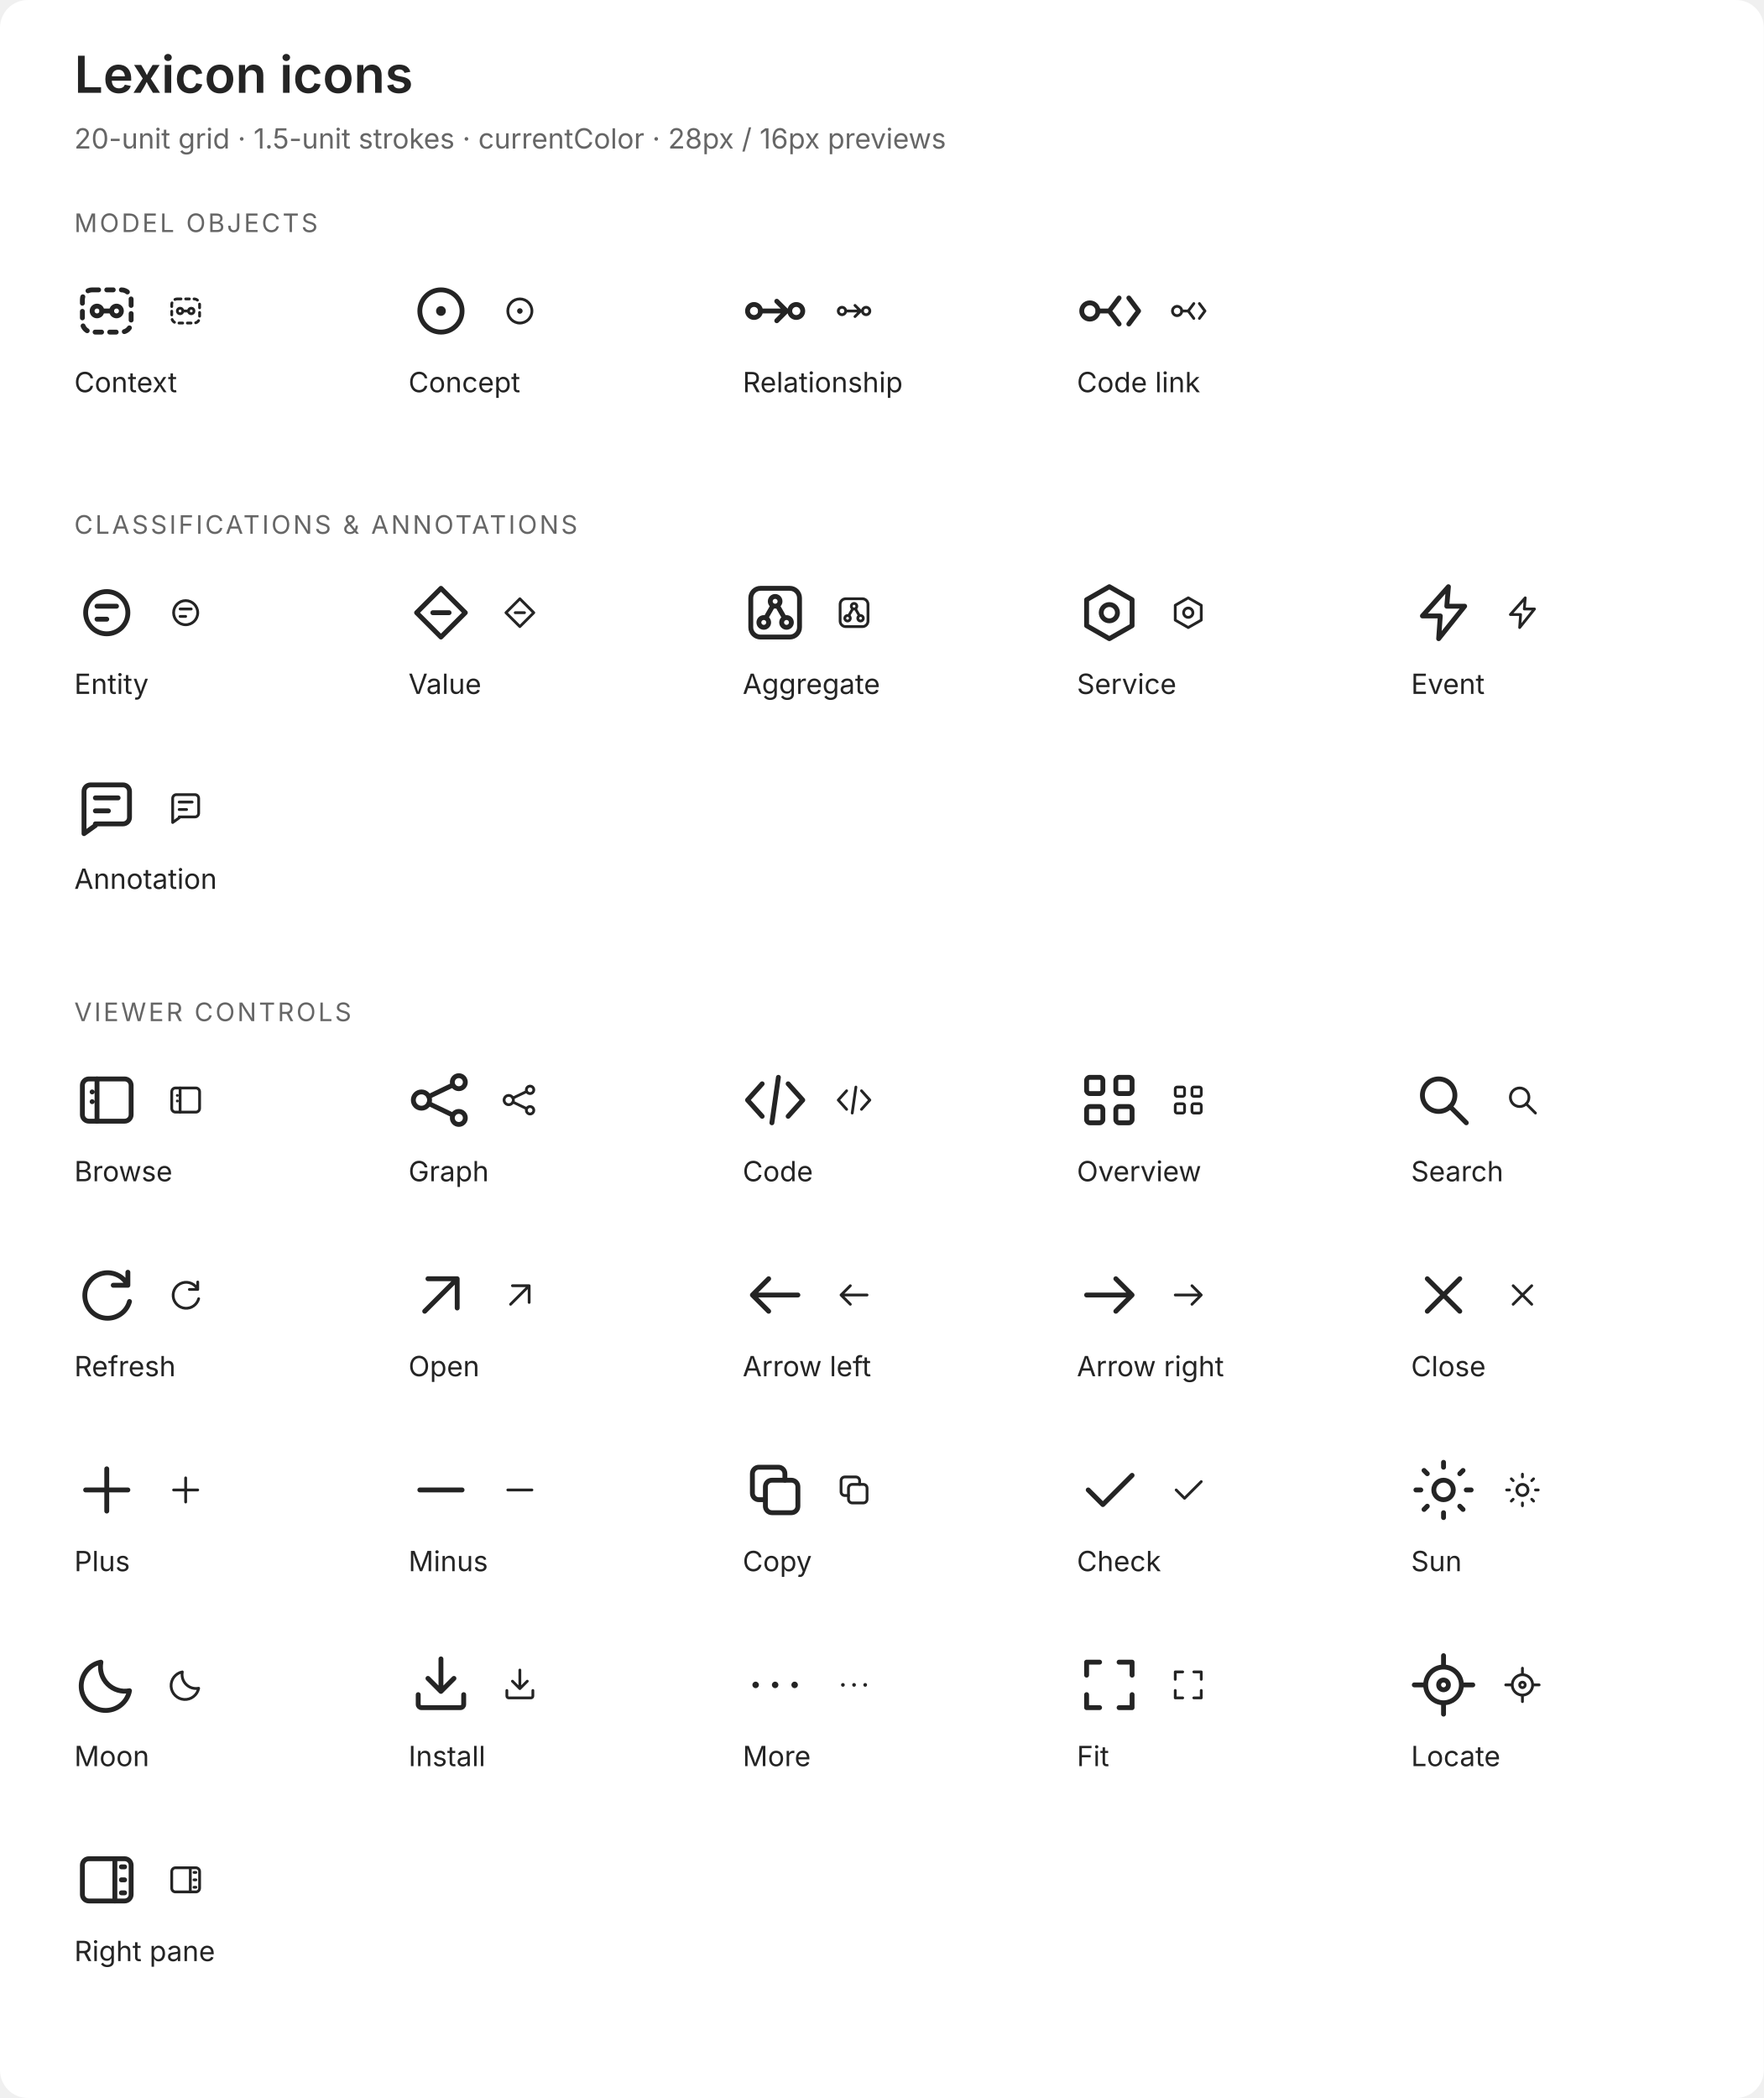
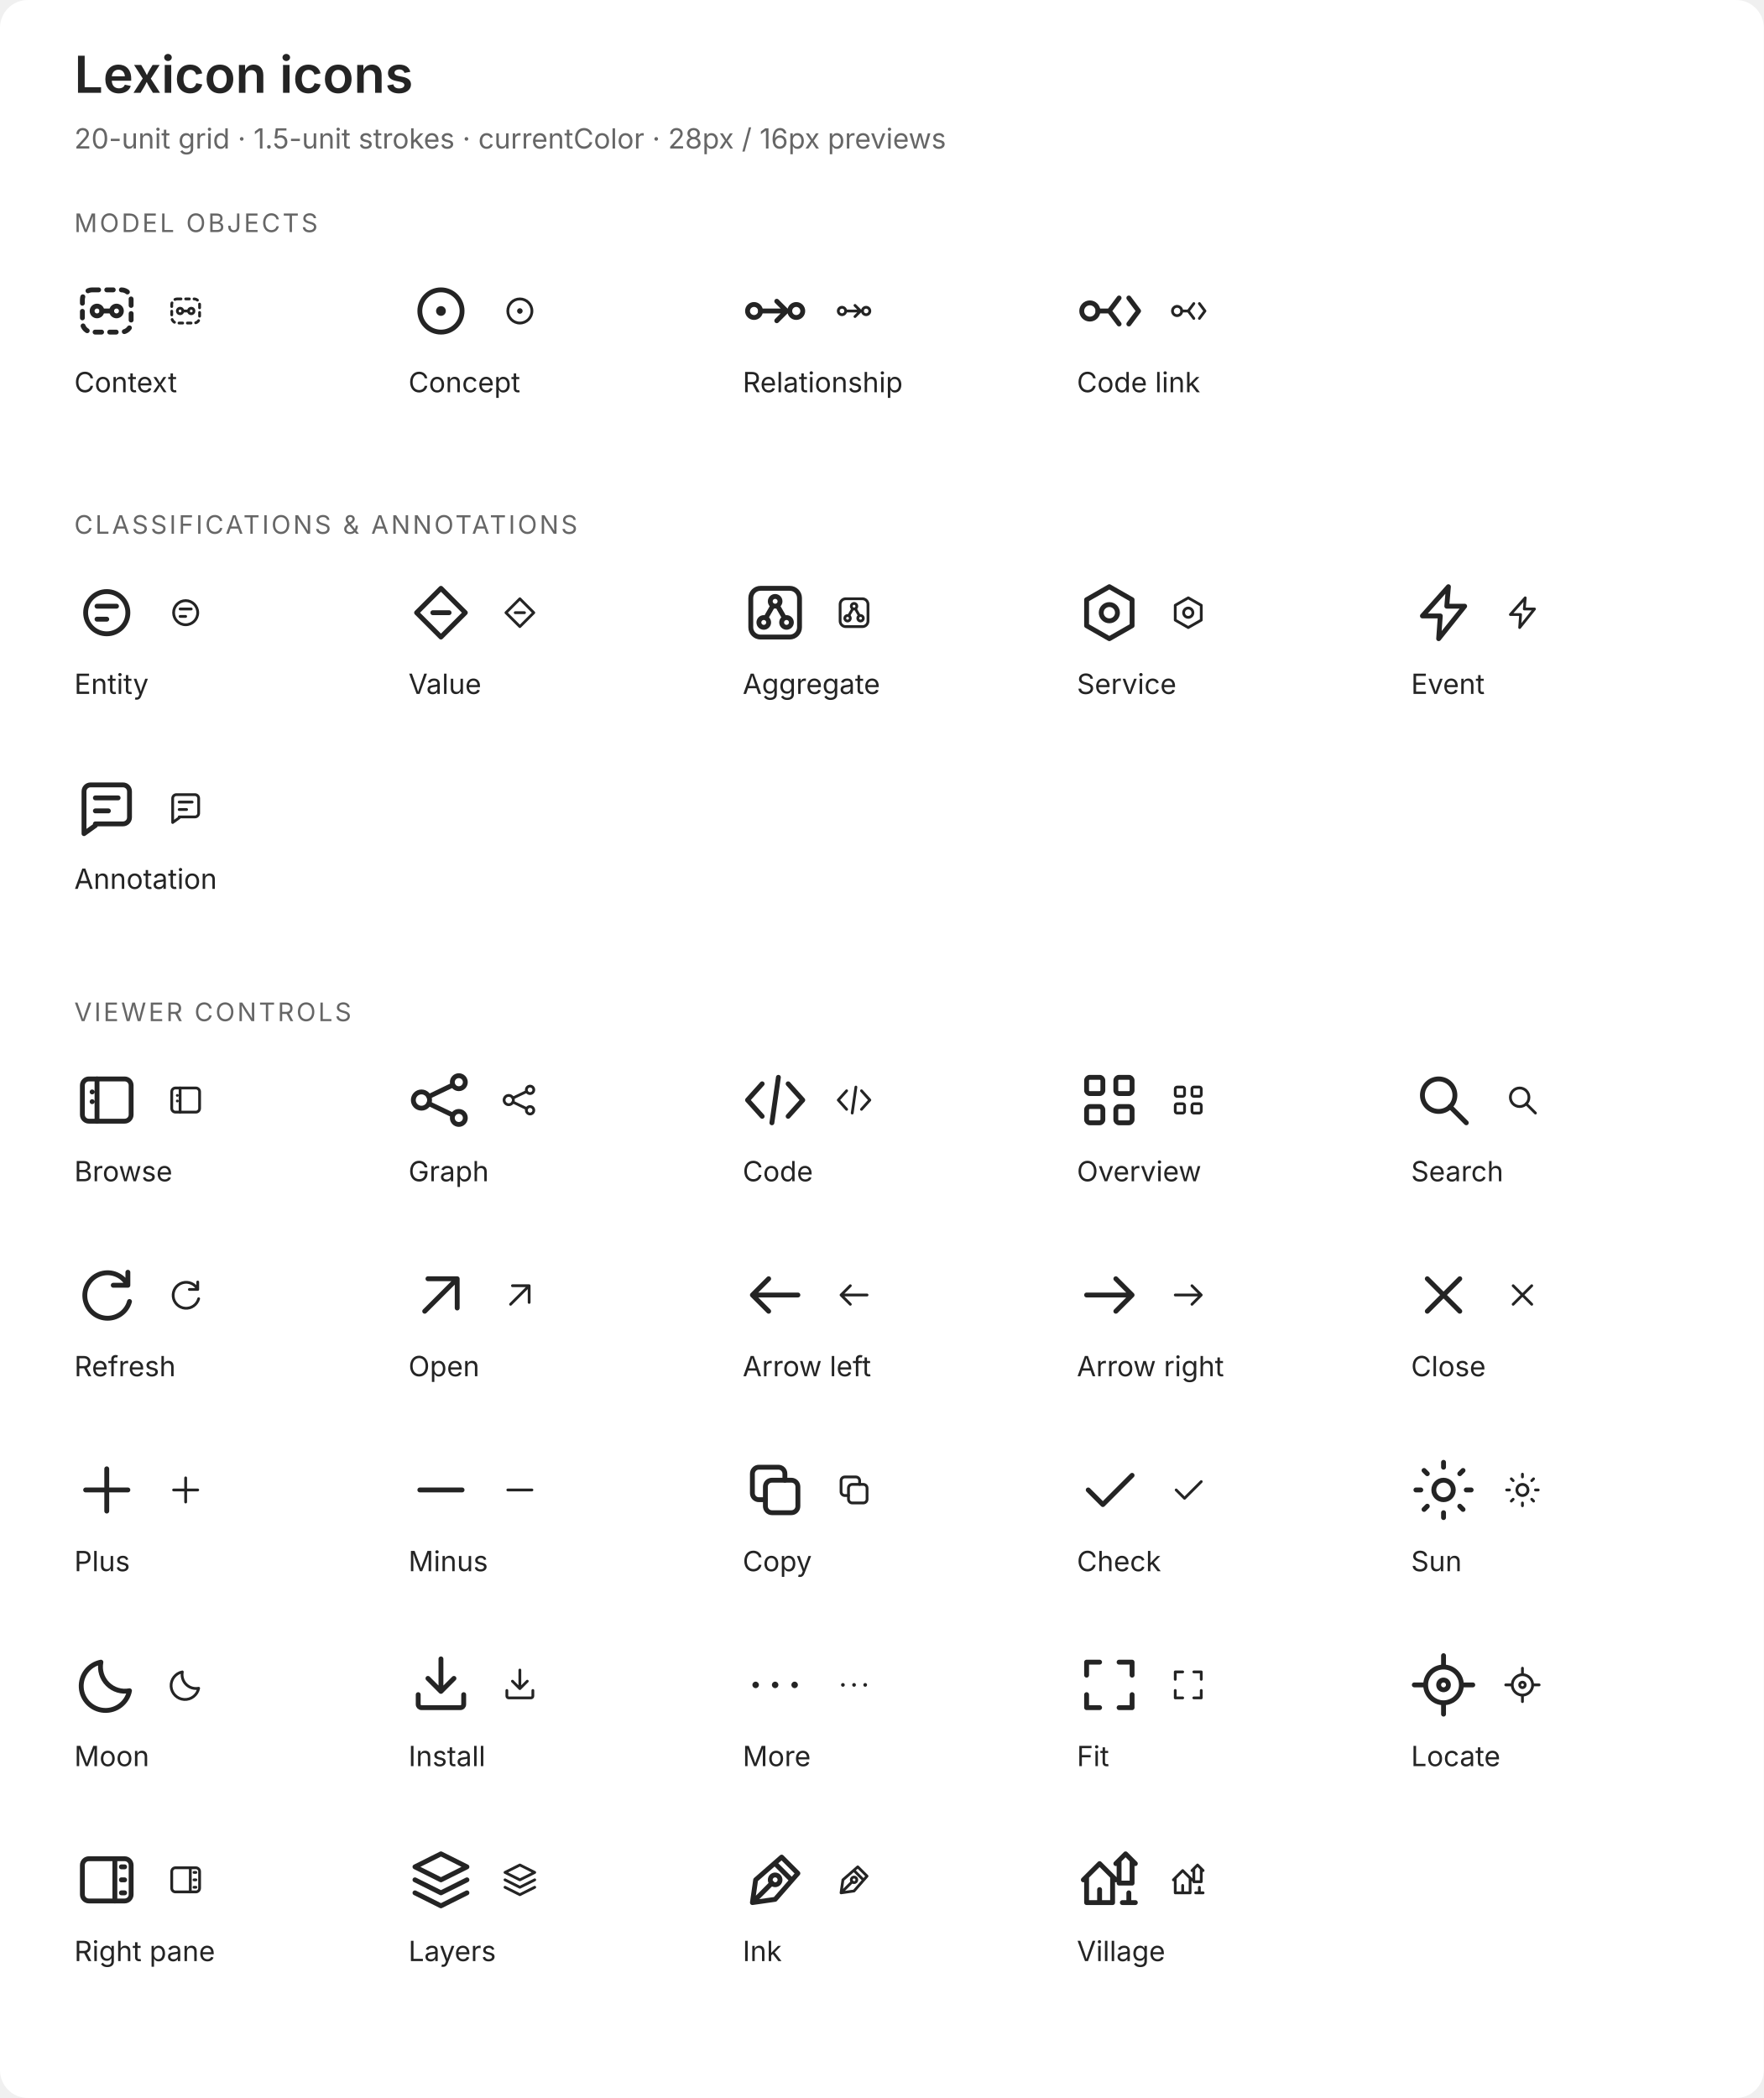
<svg xmlns="http://www.w3.org/2000/svg" width="760" height="904" viewBox="0 0 760 904" role="img" aria-labelledby="title desc">
  <defs>
    <symbol id="flow" viewBox="0 0 20 20">
      <g fill="none" stroke="currentColor" stroke-width="1.5" stroke-linecap="round" stroke-linejoin="round">
        <path d="M3 3v14M17 3v14M3 7h11m-3-3 3 3-3 3M17 13H6m3-3-3 3 3 3" />
      </g>
    </symbol>
    <symbol id="context" viewBox="0 0 20 20">
      <g fill="none" stroke="currentColor" stroke-width="1.5" stroke-linecap="round" stroke-linejoin="round">
        <rect x="2.5" y="3.5" width="15" height="13" rx="3" stroke-dasharray="2 2.5" />
        <circle cx="7" cy="10" r="1.5" />
        <circle cx="13" cy="10" r="1.5" />
        <path d="M8.5 10h3" />
      </g>
    </symbol>
    <symbol id="concept" viewBox="0 0 20 20">
      <g fill="none" stroke="currentColor" stroke-width="1.5" stroke-linecap="round" stroke-linejoin="round">
        <circle cx="10" cy="10" r="6.5" />
        <circle cx="10" cy="10" r="1.5" fill="currentColor" stroke="none" />
      </g>
    </symbol>
    <symbol id="relationship" viewBox="0 0 20 20">
      <g fill="none" stroke="currentColor" stroke-width="1.5" stroke-linecap="round" stroke-linejoin="round">
        <circle cx="3.5" cy="10" r="2" />
        <circle cx="16.5" cy="10" r="2" />
        <path d="M5.5 10h9m-4-3 3 3-3 3" />
      </g>
    </symbol>
    <symbol id="code-link" viewBox="0 0 20 20">
      <g fill="none" stroke="currentColor" stroke-width="1.5" stroke-linecap="round" stroke-linejoin="round">
        <circle cx="4" cy="10" r="2.5" />
        <path d="M6.5 10H10m3-4-3 4 3 4m3-8 3 4-3 4" />
      </g>
    </symbol>
    <symbol id="entity" viewBox="0 0 20 20">
      <g fill="none" stroke="currentColor" stroke-width="1.5" stroke-linecap="round" stroke-linejoin="round">
        <circle cx="10" cy="10" r="6.5" />
        <path d="M7 8h6m-6 4h3" />
      </g>
    </symbol>
    <symbol id="value" viewBox="0 0 20 20">
      <g fill="none" stroke="currentColor" stroke-width="1.5" stroke-linecap="round" stroke-linejoin="round">
        <path d="m10 2.5 7.5 7.5-7.5 7.5L2.5 10Z" />
        <path d="M7.5 10h5" />
      </g>
    </symbol>
    <symbol id="aggregate" viewBox="0 0 20 20">
      <g fill="none" stroke="currentColor" stroke-width="1.5" stroke-linecap="round" stroke-linejoin="round">
        <rect x="2.5" y="2.5" width="15" height="15" rx="3" />
        <circle cx="10" cy="6.5" r="1.5" />
        <circle cx="6.5" cy="13" r="1.5" />
        <circle cx="13.5" cy="13" r="1.5" />
        <path d="m9.2 8-2 3.5m3.6-3.5 2 3.5" />
      </g>
    </symbol>
    <symbol id="service" viewBox="0 0 20 20">
      <g fill="none" stroke="currentColor" stroke-width="1.5" stroke-linecap="round" stroke-linejoin="round">
        <path d="m10 2 7 4v8l-7 4-7-4V6Z" />
        <circle cx="10" cy="10" r="2.5" />
      </g>
    </symbol>
    <symbol id="event" viewBox="0 0 20 20">
      <g fill="none" stroke="currentColor" stroke-width="1.5" stroke-linecap="round" stroke-linejoin="round">
        <path d="m11.5 2-8 9H9l-.5 7 8-10H11Z" />
      </g>
    </symbol>
    <symbol id="annotation" viewBox="0 0 20 20">
      <g fill="none" stroke="currentColor" stroke-width="1.5" stroke-linecap="round" stroke-linejoin="round">
        <path d="M6.5 15.5 3 18V5a2 2 0 0 1 2-2h10a2 2 0 0 1 2 2v8a2 2 0 0 1-2 2H6.5Z" />
        <path d="M6.5 7h7m-7 4h4" />
      </g>
    </symbol>
    <symbol id="browse" viewBox="0 0 20 20">
      <g fill="none" stroke="currentColor" stroke-width="1.5" stroke-linecap="round" stroke-linejoin="round">
        <rect x="2.5" y="3.5" width="15" height="13" rx="2" />
        <path d="M7 3.5v13m-1.5-9h0m0 3h0" />
      </g>
    </symbol>
    <symbol id="graph" viewBox="0 0 20 20">
      <g fill="none" stroke="currentColor" stroke-width="1.5" stroke-linecap="round" stroke-linejoin="round">
        <circle cx="4" cy="10" r="2.5" />
        <circle cx="15.5" cy="4.5" r="2" />
        <circle cx="15.5" cy="15.5" r="2" />
        <path d="m6.3 8.9 7.3-3.5m-7.3 5.7 7.3 3.5" />
      </g>
    </symbol>
    <symbol id="code" viewBox="0 0 20 20">
      <g fill="none" stroke="currentColor" stroke-width="1.5" stroke-linecap="round" stroke-linejoin="round">
        <path d="m6 5-4.5 5L6 15m8-10 4.5 5-4.5 5m-3-12-2 14" />
      </g>
    </symbol>
    <symbol id="overview" viewBox="0 0 20 20">
      <g fill="none" stroke="currentColor" stroke-width="1.5" stroke-linecap="round" stroke-linejoin="round">
        <rect x="3" y="3" width="5" height="5" rx="1" />
        <rect x="12" y="3" width="5" height="5" rx="1" />
        <rect x="3" y="12" width="5" height="5" rx="1" />
        <rect x="12" y="12" width="5" height="5" rx="1" />
      </g>
    </symbol>
    <symbol id="search" viewBox="0 0 20 20">
      <g fill="none" stroke="currentColor" stroke-width="1.5" stroke-linecap="round" stroke-linejoin="round">
        <circle cx="8.5" cy="8.5" r="5" />
        <path d="m12 12 5 5" />
      </g>
    </symbol>
    <symbol id="refresh" viewBox="0 0 20 20">
      <g fill="none" stroke="currentColor" stroke-width="1.5" stroke-linecap="round" stroke-linejoin="round">
        <path d="M16.5 7A7 7 0 1 0 17 12m-.5-9v4H12" />
      </g>
    </symbol>
    <symbol id="open" viewBox="0 0 20 20">
      <g fill="none" stroke="currentColor" stroke-width="1.5" stroke-linecap="round" stroke-linejoin="round">
        <path d="M5 15 15 5M6 5h9v9" />
      </g>
    </symbol>
    <symbol id="arrow-left" viewBox="0 0 20 20">
      <g fill="none" stroke="currentColor" stroke-width="1.5" stroke-linecap="round" stroke-linejoin="round">
        <path d="M17 10H3m5-5-5 5 5 5" />
      </g>
    </symbol>
    <symbol id="arrow-right" viewBox="0 0 20 20">
      <g fill="none" stroke="currentColor" stroke-width="1.5" stroke-linecap="round" stroke-linejoin="round">
        <path d="M3 10h14m-5-5 5 5-5 5" />
      </g>
    </symbol>
    <symbol id="close" viewBox="0 0 20 20">
      <g fill="none" stroke="currentColor" stroke-width="1.5" stroke-linecap="round" stroke-linejoin="round">
        <path d="m5 5 10 10M15 5 5 15" />
      </g>
    </symbol>
    <symbol id="plus" viewBox="0 0 20 20">
      <g fill="none" stroke="currentColor" stroke-width="1.5" stroke-linecap="round" stroke-linejoin="round">
        <path d="M3.5 10h13M10 3.5v13" />
      </g>
    </symbol>
    <symbol id="minus" viewBox="0 0 20 20">
      <g fill="none" stroke="currentColor" stroke-width="1.5" stroke-linecap="round" stroke-linejoin="round">
        <path d="M3.5 10h13" />
      </g>
    </symbol>
    <symbol id="copy" viewBox="0 0 20 20">
      <g fill="none" stroke="currentColor" stroke-width="1.5" stroke-linecap="round" stroke-linejoin="round">
        <rect x="7" y="7" width="10" height="10" rx="2" />
        <path d="M13 7V5a2 2 0 0 0-2-2H5a2 2 0 0 0-2 2v6a2 2 0 0 0 2 2h2" />
      </g>
    </symbol>
    <symbol id="check" viewBox="0 0 20 20">
      <g fill="none" stroke="currentColor" stroke-width="1.5" stroke-linecap="round" stroke-linejoin="round">
        <path d="m3.5 10 4.5 4.5L17 5.5" />
      </g>
    </symbol>
    <symbol id="sun" viewBox="0 0 20 20">
      <g fill="none" stroke="currentColor" stroke-width="1.5" stroke-linecap="round" stroke-linejoin="round">
        <circle cx="10" cy="10" r="3" />
        <path d="M10 1.5V3m0 14v1.5M1.5 10H3m14 0h1.5M4 4l1 1m10 10 1 1M16 4l-1 1M5 15l-1 1" />
      </g>
    </symbol>
    <symbol id="moon" viewBox="0 0 20 20">
      <g fill="none" stroke="currentColor" stroke-width="1.5" stroke-linecap="round" stroke-linejoin="round">
        <path d="M17 11.8A7.5 7.5 0 0 1 8.2 3 7.5 7.5 0 1 0 17 11.8Z" />
      </g>
    </symbol>
    <symbol id="install" viewBox="0 0 20 20">
      <g fill="none" stroke="currentColor" stroke-width="1.5" stroke-linecap="round" stroke-linejoin="round">
        <path d="M10 2v10m-4-4 4 4 4-4M3 13v3a1 1 0 0 0 1 1h12a1 1 0 0 0 1-1v-3" />
      </g>
    </symbol>
    <symbol id="more" viewBox="0 0 20 20">
      <g fill="none" stroke="currentColor" stroke-width="1.5" stroke-linecap="round" stroke-linejoin="round">
        <circle cx="4" cy="10" r="1" fill="currentColor" stroke="none" />
        <circle cx="10" cy="10" r="1" fill="currentColor" stroke="none" />
        <circle cx="16" cy="10" r="1" fill="currentColor" stroke="none" />
      </g>
    </symbol>
    <symbol id="fit" viewBox="0 0 20 20">
      <g fill="none" stroke="currentColor" stroke-width="1.5" stroke-linecap="round" stroke-linejoin="round">
        <path d="M7 3H3v4m10-4h4v4M3 13v4h4m10-4v4h-4" />
      </g>
    </symbol>
    <symbol id="locate" viewBox="0 0 20 20">
      <g fill="none" stroke="currentColor" stroke-width="1.5" stroke-linecap="round" stroke-linejoin="round">
        <circle cx="10" cy="10" r="5.5" />
        <circle cx="10" cy="10" r="1.5" />
        <path d="M10 1v3m0 12v3M1 10h3m12 0h3" />
      </g>
    </symbol>
    <symbol id="panel-right" viewBox="0 0 20 20">
      <g fill="none" stroke="currentColor" stroke-width="1.5" stroke-linecap="round" stroke-linejoin="round">
        <rect x="2.5" y="3.5" width="15" height="13" rx="2" />
        <path d="M12.5 3.5v13" />
        <path d="M14.5 6h1m-1 4h1m-1 4h1" />
      </g>
    </symbol>
    <symbol id="person" viewBox="0 0 20 20">
      <g fill="none" stroke="currentColor" stroke-width="1.5" stroke-linecap="round" stroke-linejoin="round">
        <circle cx="10" cy="5" r="3" />
        <path d="M4 18v-3a6 6 0 0 1 12 0v3" />
      </g>
    </symbol>
    <symbol id="system" viewBox="0 0 20 20">
      <g fill="none" stroke="currentColor" stroke-width="1.5" stroke-linecap="round" stroke-linejoin="round">
        <rect x="2" y="3" width="16" height="14" rx="2" />
        <path d="M2 7h16M6 11h3v3H6zM12 11h3v3h-3z" />
      </g>
    </symbol>
    <symbol id="container" viewBox="0 0 20 20">
      <g fill="none" stroke="currentColor" stroke-width="1.5" stroke-linecap="round" stroke-linejoin="round">
        <rect x="3" y="2" width="14" height="16" rx="2" />
        <path d="M3 7h14M3 12h14M6 5h1M6 10h1M6 15h1" />
      </g>
    </symbol>
    <symbol id="component" viewBox="0 0 20 20">
      <g fill="none" stroke="currentColor" stroke-width="1.5" stroke-linecap="round" stroke-linejoin="round">
        <path d="M6 3h12v14H6v-3m0-8V3" />
        <path d="M2 6h7v3H2zM2 11h7v3H2z" />
+       </g>
+     </symbol>
+     <symbol id="layers" viewBox="0 0 20 20">
+       <g fill="none" stroke="currentColor" stroke-width="1.5" stroke-linecap="round" stroke-linejoin="round">
+         <path d="m10 2 8 4-8 4-8-4 8-4Zm-8 8 8 4 8-4M2 14l8 4 8-4" />
+       </g>
+     </symbol>
+     <symbol id="ink" viewBox="0 0 20 20">
+       <g fill="none" stroke="currentColor" stroke-width="1.5" stroke-linecap="round" stroke-linejoin="round">
+         <path d="m12 3 5 5-7 8-7 1 1-7 8-7ZM3 17l6-6M10 5l5 5" />
+         <circle cx="10" cy="10" r="1.5" />
+       </g>
+     </symbol>
+     <symbol id="village" viewBox="0 0 20 20">
+       <g fill="none" stroke="currentColor" stroke-width="1.5" stroke-linecap="round" stroke-linejoin="round">
+         <path d="m2 10 5-5 5 5M3 9v8h8V9M7 17v-4m5-8 3-3 3 3m-5-1v7h4V4M14 17h4m-2-3v3" />
      </g>
    </symbol>
  </defs>
  <rect width="760" height="904" rx="12" fill="#fff" />
  <g font-family="-apple-system, BlinkMacSystemFont, sans-serif" fill="#242424" color="#242424">
    <text x="32" y="40" font-size="22" font-weight="600">Lexicon icons</text>
    <text x="32" y="64" font-size="12" fill="#666">20-unit grid · 1.5-unit strokes · currentColor · 28px / 16px previews</text>
    <text x="32" y="100" font-size="11" fill="#666" letter-spacing="1">MODEL OBJECTS</text>
    <g transform="translate(32 120)">
      <use href="#context" width="28" height="28" />
      <use href="#context" x="40" y="6" width="16" height="16" />
      <text y="49" font-size="12">Context</text>
    </g>
    <g transform="translate(176 120)">
      <use href="#concept" width="28" height="28" />
      <use href="#concept" x="40" y="6" width="16" height="16" />
      <text y="49" font-size="12">Concept</text>
    </g>
    <g transform="translate(320 120)">
      <use href="#relationship" width="28" height="28" />
      <use href="#relationship" x="40" y="6" width="16" height="16" />
      <text y="49" font-size="12">Relationship</text>
    </g>
    <g transform="translate(464 120)">
      <use href="#code-link" width="28" height="28" />
      <use href="#code-link" x="40" y="6" width="16" height="16" />
      <text y="49" font-size="12">Code link</text>
    </g>
    <text x="32" y="230" font-size="11" fill="#666" letter-spacing="1">CLASSIFICATIONS &amp; ANNOTATIONS</text>
    <g transform="translate(32 250)">
      <use href="#entity" width="28" height="28" />
      <use href="#entity" x="40" y="6" width="16" height="16" />
      <text y="49" font-size="12">Entity</text>
    </g>
    <g transform="translate(176 250)">
      <use href="#value" width="28" height="28" />
      <use href="#value" x="40" y="6" width="16" height="16" />
      <text y="49" font-size="12">Value</text>
    </g>
    <g transform="translate(320 250)">
      <use href="#aggregate" width="28" height="28" />
      <use href="#aggregate" x="40" y="6" width="16" height="16" />
      <text y="49" font-size="12">Aggregate</text>
    </g>
    <g transform="translate(464 250)">
      <use href="#service" width="28" height="28" />
      <use href="#service" x="40" y="6" width="16" height="16" />
      <text y="49" font-size="12">Service</text>
    </g>
    <g transform="translate(608 250)">
      <use href="#event" width="28" height="28" />
      <use href="#event" x="40" y="6" width="16" height="16" />
      <text y="49" font-size="12">Event</text>
    </g>
    <g transform="translate(32 334)">
      <use href="#annotation" width="28" height="28" />
      <use href="#annotation" x="40" y="6" width="16" height="16" />
      <text y="49" font-size="12">Annotation</text>
    </g>
    <text x="32" y="440" font-size="11" fill="#666" letter-spacing="1">VIEWER CONTROLS</text>
    <g transform="translate(32 460)">
      <use href="#browse" width="28" height="28" />
      <use href="#browse" x="40" y="6" width="16" height="16" />
      <text y="49" font-size="12">Browse</text>
    </g>
    <g transform="translate(176 460)">
      <use href="#graph" width="28" height="28" />
      <use href="#graph" x="40" y="6" width="16" height="16" />
      <text y="49" font-size="12">Graph</text>
    </g>
    <g transform="translate(320 460)">
      <use href="#code" width="28" height="28" />
      <use href="#code" x="40" y="6" width="16" height="16" />
      <text y="49" font-size="12">Code</text>
    </g>
    <g transform="translate(464 460)">
      <use href="#overview" width="28" height="28" />
      <use href="#overview" x="40" y="6" width="16" height="16" />
      <text y="49" font-size="12">Overview</text>
    </g>
    <g transform="translate(608 460)">
      <use href="#search" width="28" height="28" />
      <use href="#search" x="40" y="6" width="16" height="16" />
      <text y="49" font-size="12">Search</text>
    </g>
    <g transform="translate(32 544)">
      <use href="#refresh" width="28" height="28" />
      <use href="#refresh" x="40" y="6" width="16" height="16" />
      <text y="49" font-size="12">Refresh</text>
    </g>
    <g transform="translate(176 544)">
      <use href="#open" width="28" height="28" />
      <use href="#open" x="40" y="6" width="16" height="16" />
      <text y="49" font-size="12">Open</text>
    </g>
    <g transform="translate(320 544)">
      <use href="#arrow-left" width="28" height="28" />
      <use href="#arrow-left" x="40" y="6" width="16" height="16" />
      <text y="49" font-size="12">Arrow left</text>
    </g>
    <g transform="translate(464 544)">
      <use href="#arrow-right" width="28" height="28" />
      <use href="#arrow-right" x="40" y="6" width="16" height="16" />
      <text y="49" font-size="12">Arrow right</text>
    </g>
    <g transform="translate(608 544)">
      <use href="#close" width="28" height="28" />
      <use href="#close" x="40" y="6" width="16" height="16" />
      <text y="49" font-size="12">Close</text>
    </g>
    <g transform="translate(32 628)">
      <use href="#plus" width="28" height="28" />
      <use href="#plus" x="40" y="6" width="16" height="16" />
      <text y="49" font-size="12">Plus</text>
    </g>
    <g transform="translate(176 628)">
      <use href="#minus" width="28" height="28" />
      <use href="#minus" x="40" y="6" width="16" height="16" />
      <text y="49" font-size="12">Minus</text>
    </g>
    <g transform="translate(320 628)">
      <use href="#copy" width="28" height="28" />
      <use href="#copy" x="40" y="6" width="16" height="16" />
      <text y="49" font-size="12">Copy</text>
    </g>
    <g transform="translate(464 628)">
      <use href="#check" width="28" height="28" />
      <use href="#check" x="40" y="6" width="16" height="16" />
      <text y="49" font-size="12">Check</text>
    </g>
    <g transform="translate(608 628)">
      <use href="#sun" width="28" height="28" />
      <use href="#sun" x="40" y="6" width="16" height="16" />
      <text y="49" font-size="12">Sun</text>
    </g>
    <g transform="translate(32 712)">
      <use href="#moon" width="28" height="28" />
      <use href="#moon" x="40" y="6" width="16" height="16" />
      <text y="49" font-size="12">Moon</text>
    </g>
    <g transform="translate(176 712)">
      <use href="#install" width="28" height="28" />
      <use href="#install" x="40" y="6" width="16" height="16" />
      <text y="49" font-size="12">Install</text>
    </g>
    <g transform="translate(320 712)">
      <use href="#more" width="28" height="28" />
      <use href="#more" x="40" y="6" width="16" height="16" />
      <text y="49" font-size="12">More</text>
    </g>
    <g transform="translate(464 712)">
      <use href="#fit" width="28" height="28" />
      <use href="#fit" x="40" y="6" width="16" height="16" />
      <text y="49" font-size="12">Fit</text>
    </g>
    <g transform="translate(608 712)">
      <use href="#locate" width="28" height="28" />
      <use href="#locate" x="40" y="6" width="16" height="16" />
      <text y="49" font-size="12">Locate</text>
    </g>
    <g transform="translate(32 796)">
      <use href="#panel-right" width="28" height="28" />
      <use href="#panel-right" x="40" y="6" width="16" height="16" />
      <text y="49" font-size="12">Right pane</text>
    </g>
+     <g transform="translate(176 796)">
+       <use href="#layers" width="28" height="28" />
+       <use href="#layers" x="40" y="6" width="16" height="16" />
+       <text y="49" font-size="12">Layers</text>
+     </g>
+     <g transform="translate(320 796)">
+       <use href="#ink" width="28" height="28" />
+       <use href="#ink" x="40" y="6" width="16" height="16" />
+       <text y="49" font-size="12">Ink</text>
+     </g>
+     <g transform="translate(464 796)">
+       <use href="#village" width="28" height="28" />
+       <use href="#village" x="40" y="6" width="16" height="16" />
+       <text y="49" font-size="12">Village</text>
+     </g>
  </g>
</svg>
